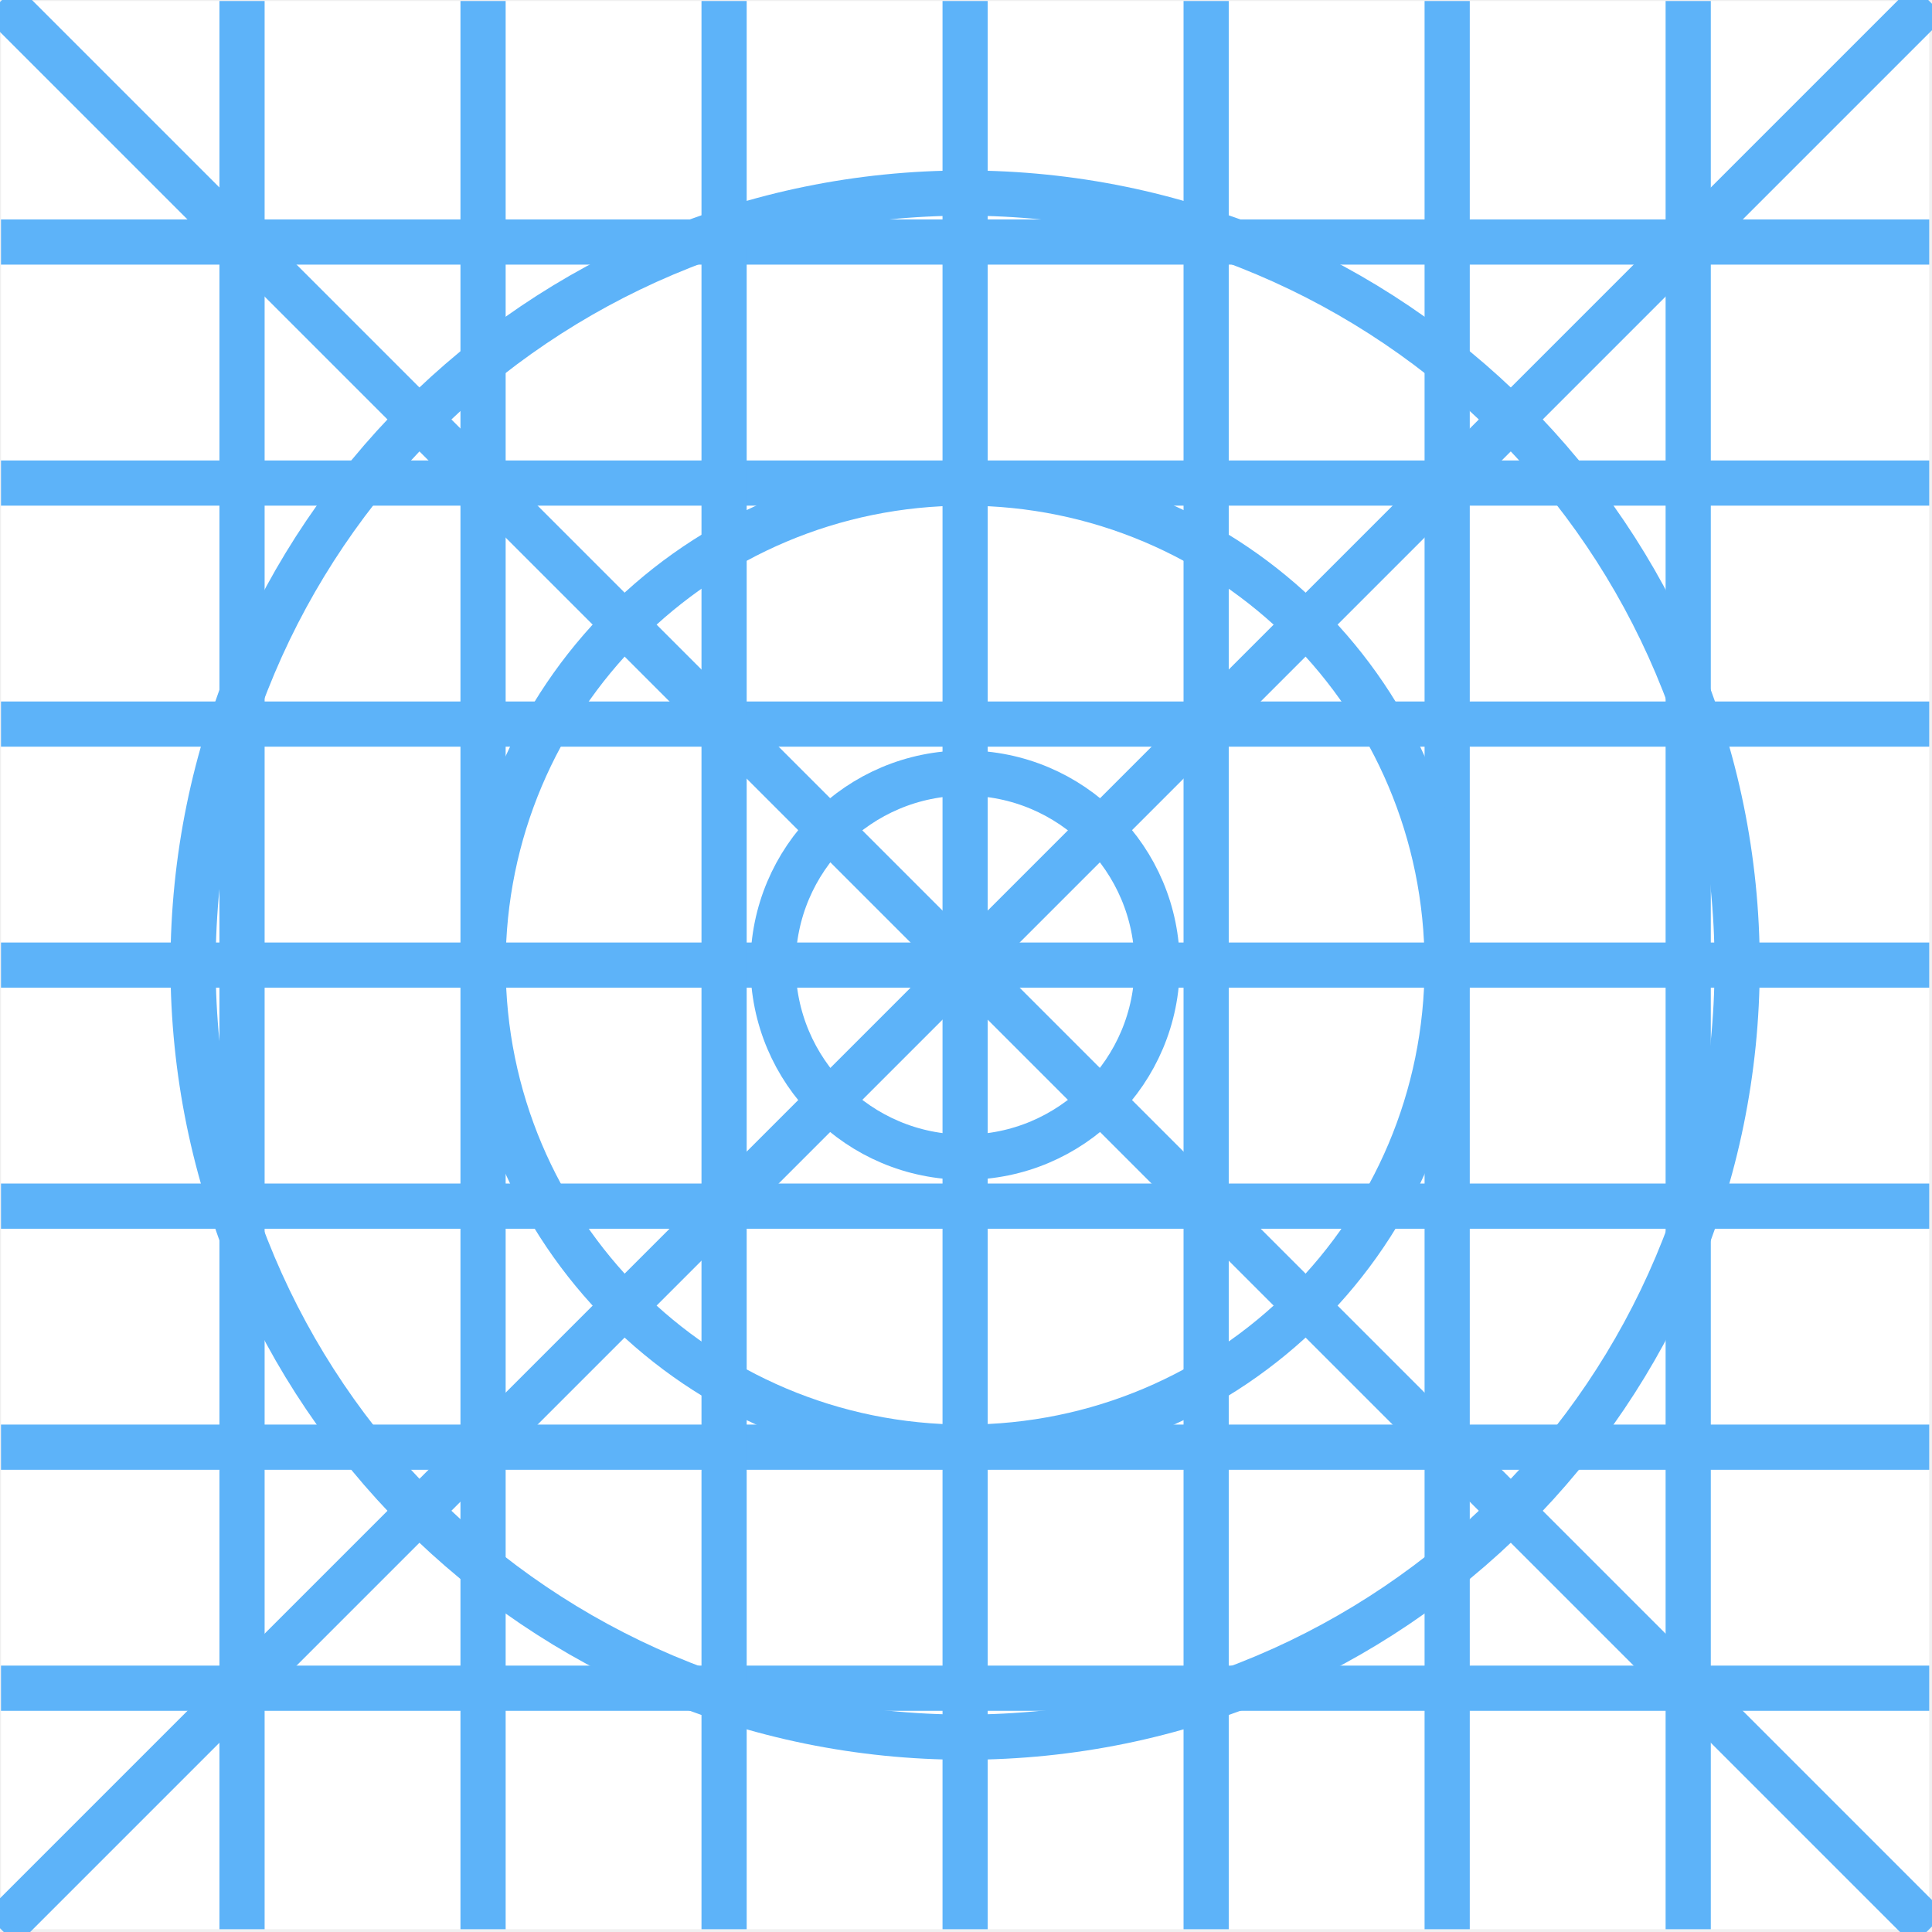
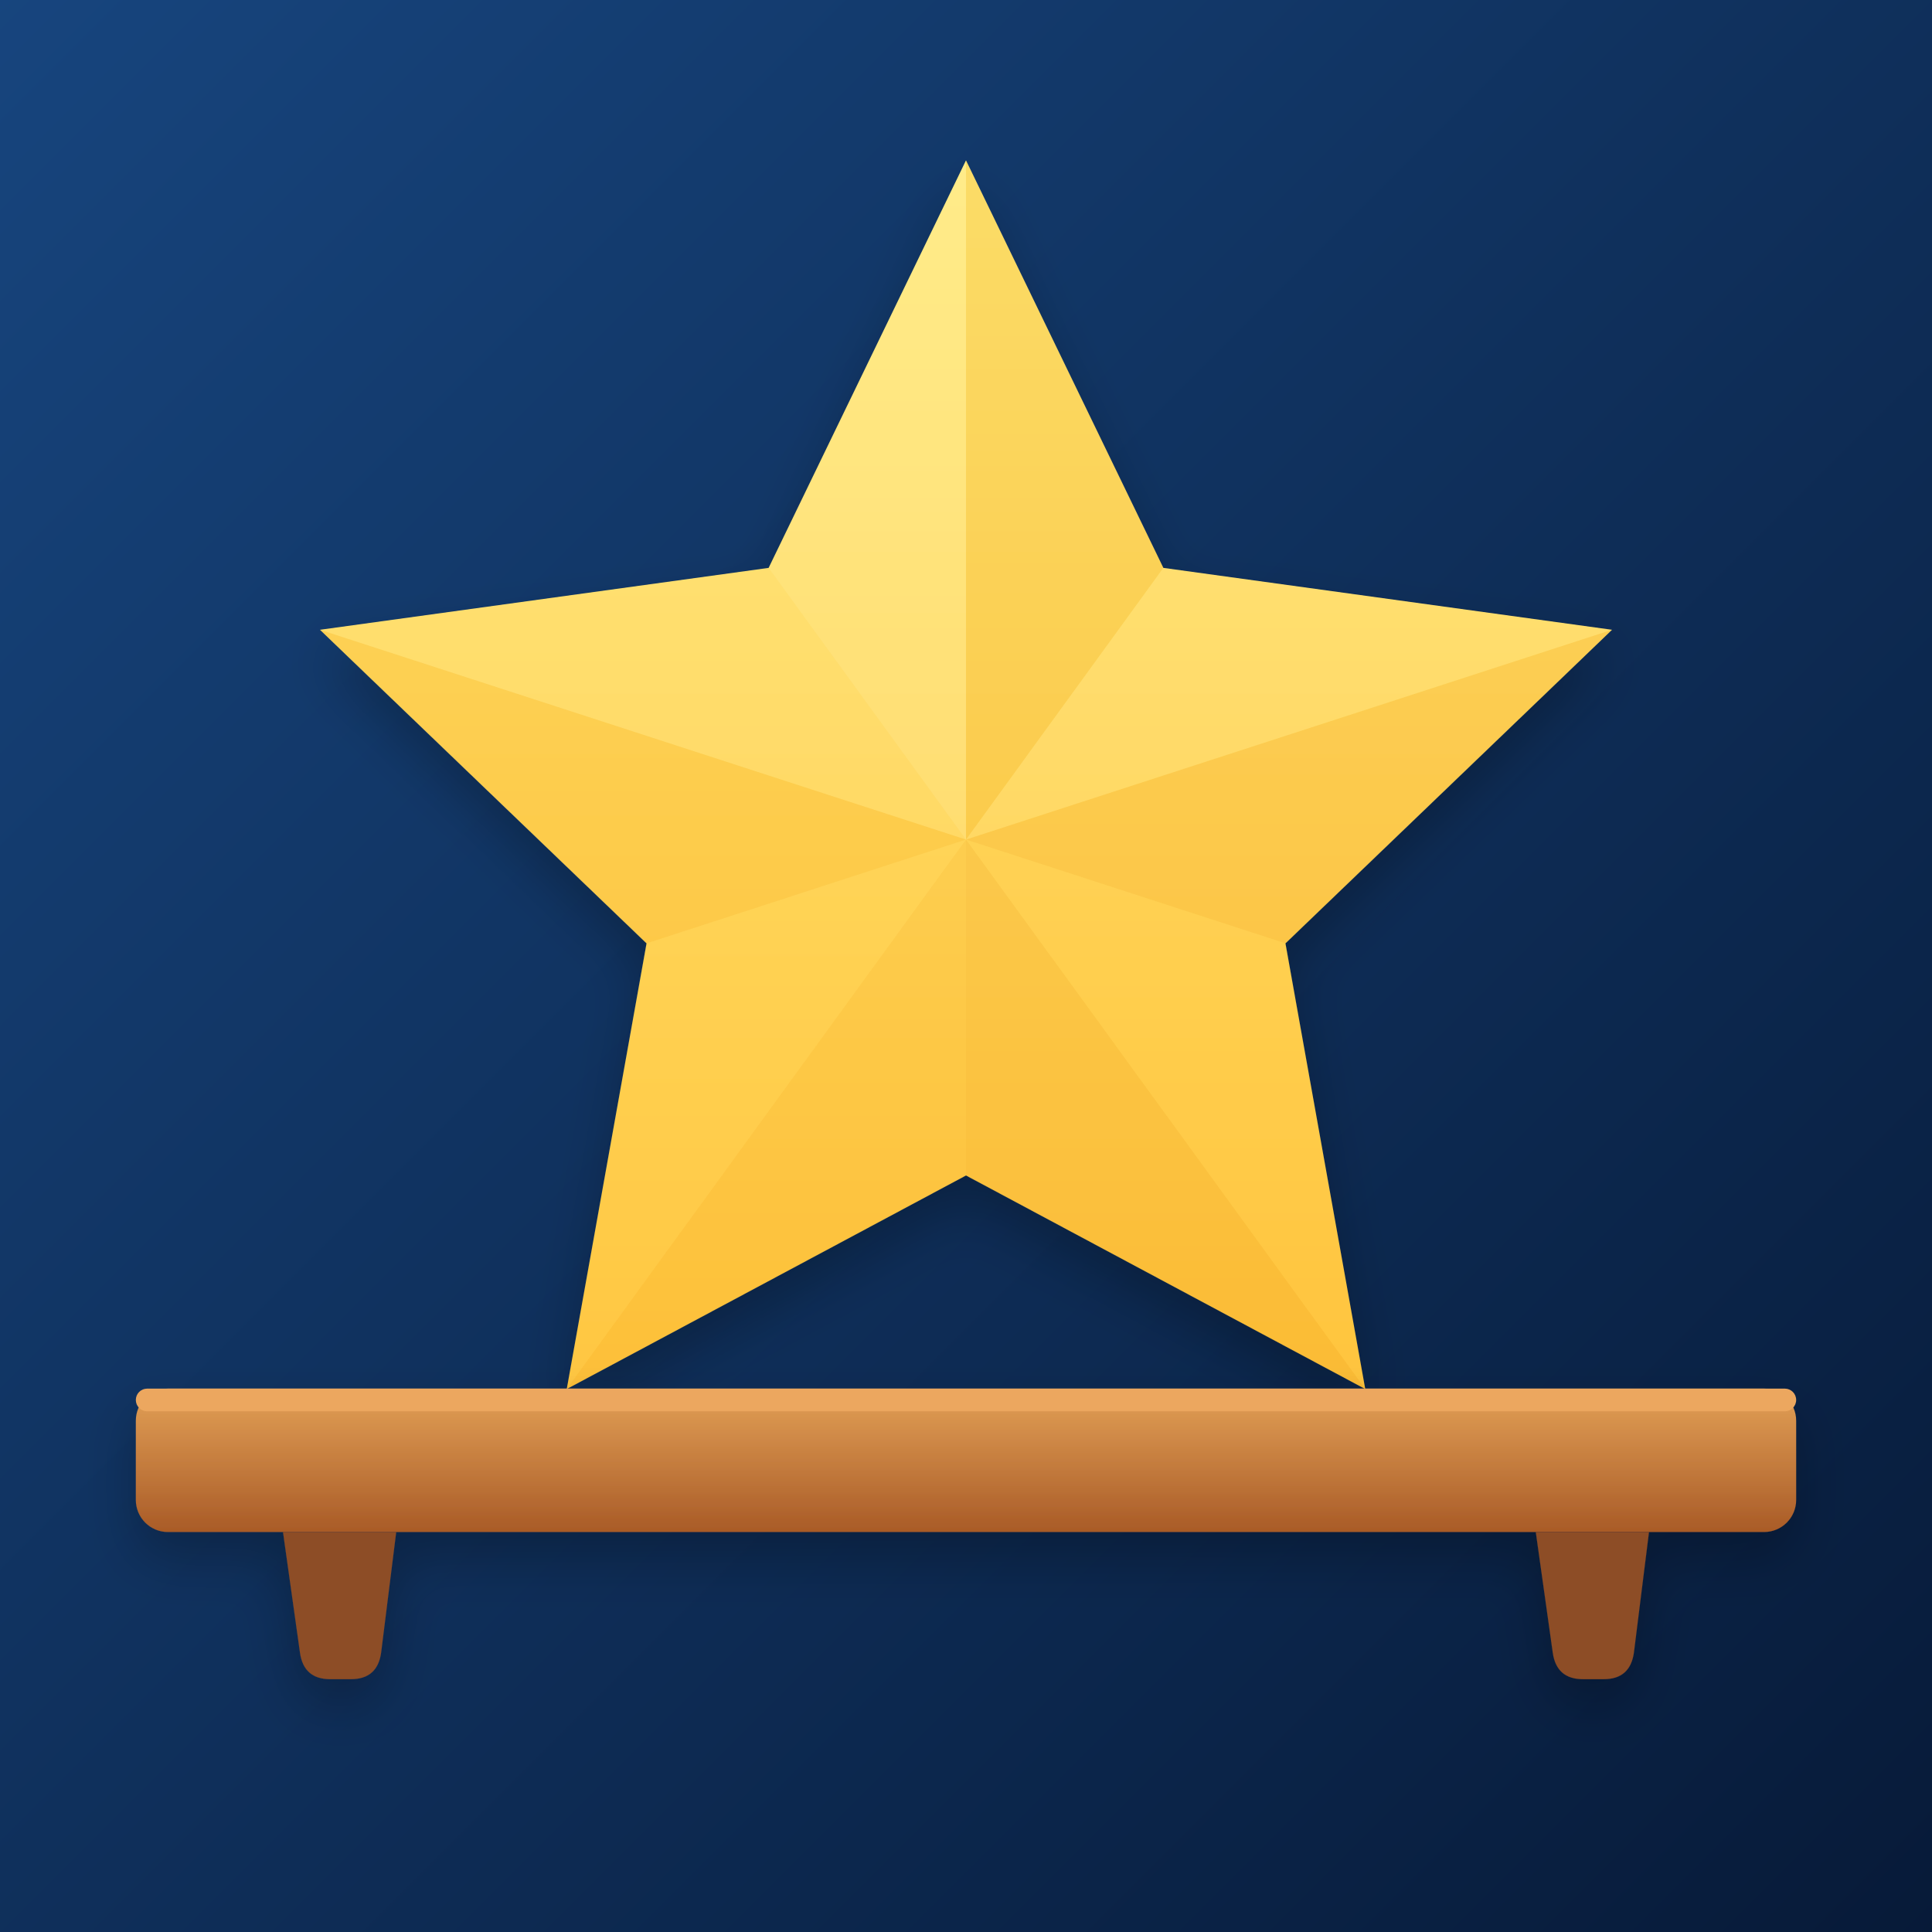
- <svg xmlns="http://www.w3.org/2000/svg" width="1026" height="1026" viewBox="0 0 1026 1026" fill="none">
-   <style>path { opacity: 1; stroke-width: 24; }</style>
-   <rect width="1024" height="1024" transform="translate(0.53033 0.530334)" fill="white" style="fill:white;fill-opacity:1;" />
-   <path d="M1024.53 896.53H0.53" stroke="#5DB3F9" style="stroke:#5DB3F9;stroke:color(display-p3 0.365 0.702 0.977);stroke-opacity:1;" stroke-width="1.5" stroke-miterlimit="10" />
-   <path d="M1024.53 768.53H0.53" stroke="#5DB3F9" style="stroke:#5DB3F9;stroke:color(display-p3 0.365 0.702 0.977);stroke-opacity:1;" stroke-width="1.5" stroke-miterlimit="10" />
-   <path d="M1024.53 640.53H0.53" stroke="#5DB3F9" style="stroke:#5DB3F9;stroke:color(display-p3 0.365 0.702 0.977);stroke-opacity:1;" stroke-width="1.5" stroke-miterlimit="10" />
-   <path d="M1024.53 512.53H0.53" stroke="#5DB3F9" style="stroke:#5DB3F9;stroke:color(display-p3 0.365 0.702 0.977);stroke-opacity:1;" stroke-width="1.5" stroke-miterlimit="10" />
-   <path d="M1024.53 384.53H0.53" stroke="#5DB3F9" style="stroke:#5DB3F9;stroke:color(display-p3 0.365 0.702 0.977);stroke-opacity:1;" stroke-width="1.5" stroke-miterlimit="10" />
-   <path d="M1024.53 256.53H0.53" stroke="#5DB3F9" style="stroke:#5DB3F9;stroke:color(display-p3 0.365 0.702 0.977);stroke-opacity:1;" stroke-width="1.5" stroke-miterlimit="10" />
-   <path d="M1024.53 128.53H0.53" stroke="#5DB3F9" style="stroke:#5DB3F9;stroke:color(display-p3 0.365 0.702 0.977);stroke-opacity:1;" stroke-width="1.5" stroke-miterlimit="10" />
-   <path d="M896.53 1024.53V0.53" stroke="#5DB3F9" style="stroke:#5DB3F9;stroke:color(display-p3 0.365 0.702 0.977);stroke-opacity:1;" stroke-width="1.5" stroke-miterlimit="10" />
-   <path d="M768.53 1024.53V0.53" stroke="#5DB3F9" style="stroke:#5DB3F9;stroke:color(display-p3 0.365 0.702 0.977);stroke-opacity:1;" stroke-width="1.5" stroke-miterlimit="10" />
-   <path d="M640.53 1024.53V0.53" stroke="#5DB3F9" style="stroke:#5DB3F9;stroke:color(display-p3 0.365 0.702 0.977);stroke-opacity:1;" stroke-width="1.5" stroke-miterlimit="10" />
-   <path d="M512.53 1024.53V0.53" stroke="#5DB3F9" style="stroke:#5DB3F9;stroke:color(display-p3 0.365 0.702 0.977);stroke-opacity:1;" stroke-width="1.5" stroke-miterlimit="10" />
-   <path d="M384.53 1024.53V0.53" stroke="#5DB3F9" style="stroke:#5DB3F9;stroke:color(display-p3 0.365 0.702 0.977);stroke-opacity:1;" stroke-width="1.5" stroke-miterlimit="10" />
-   <path d="M256.53 1024.53V0.53" stroke="#5DB3F9" style="stroke:#5DB3F9;stroke:color(display-p3 0.365 0.702 0.977);stroke-opacity:1;" stroke-width="1.5" stroke-miterlimit="10" />
-   <path d="M128.53 1024.53V0.53" stroke="#5DB3F9" style="stroke:#5DB3F9;stroke:color(display-p3 0.365 0.702 0.977);stroke-opacity:1;" stroke-width="1.5" stroke-miterlimit="10" />
-   <path d="M1024.53 0.53L0.53 1024.53" stroke="#5DB3F9" style="stroke:#5DB3F9;stroke:color(display-p3 0.365 0.702 0.977);stroke-opacity:1;" stroke-width="1.5" stroke-miterlimit="10" />
-   <path d="M1024.53 1024.53L0.53 0.53" stroke="#5DB3F9" style="stroke:#5DB3F9;stroke:color(display-p3 0.365 0.702 0.977);stroke-opacity:1;" stroke-width="1.5" stroke-miterlimit="10" />
-   <path d="M512.53 922.53C738.967 922.53 922.53 738.967 922.53 512.53C922.53 286.094 738.967 102.53 512.53 102.53C286.094 102.53 102.53 286.094 102.53 512.53C102.53 738.967 286.094 922.53 512.53 922.53Z" stroke="#5DB3F9" style="stroke:#5DB3F9;stroke:color(display-p3 0.365 0.702 0.977);stroke-opacity:1;" stroke-width="1.5" stroke-miterlimit="10" />
-   <path d="M512.53 768.53C653.915 768.53 768.53 653.915 768.53 512.53C768.53 371.145 653.915 256.53 512.53 256.53C371.145 256.53 256.53 371.145 256.53 512.53C256.53 653.915 371.145 768.53 512.53 768.53Z" stroke="#5DB3F9" style="stroke:#5DB3F9;stroke:color(display-p3 0.365 0.702 0.977);stroke-opacity:1;" stroke-width="1.5" stroke-miterlimit="10" />
-   <path d="M512.53 614.53C568.863 614.53 614.53 568.863 614.53 512.53C614.53 456.197 568.863 410.53 512.53 410.53C456.197 410.53 410.53 456.197 410.53 512.53C410.53 568.863 456.197 614.53 512.53 614.53Z" stroke="#5DB3F9" style="stroke:#5DB3F9;stroke:color(display-p3 0.365 0.702 0.977);stroke-opacity:1;" stroke-width="1.5" stroke-miterlimit="10" />
+ <svg xmlns="http://www.w3.org/2000/svg" viewBox="0 0 1024 1024" role="img" aria-labelledby="title desc">
+   <defs>
+     <linearGradient id="bg" x1="0" y1="0" x2="1" y2="1">
+       <stop offset="0%" stop-color="#17457E" />
+       <stop offset="100%" stop-color="#071A38" />
+     </linearGradient>
+     <linearGradient id="starBase" x1="0" y1="0" x2="0" y2="1">
+       <stop offset="0%" stop-color="#FFE878" />
+       <stop offset="100%" stop-color="#FFC23B" />
+     </linearGradient>
+     <linearGradient id="wood" x1="0" y1="0" x2="0" y2="1">
+       <stop offset="0%" stop-color="#E3A157" />
+       <stop offset="100%" stop-color="#A95B27" />
+     </linearGradient>
+     <filter id="shadow" x="-30%" y="-30%" width="160%" height="170%">
+       <feDropShadow dx="0" dy="14" stdDeviation="14" flood-color="#000000" flood-opacity=".24" />
+     </filter>
+     <clipPath id="starClip">
+       <polygon points="512.0,85.0 616.6,301.0 854.4,333.8 681.3,500.0 723.6,736.2 512.0,623.0 300.4,736.2 342.7,500.0 169.6,333.8 407.4,301.0" />
+     </clipPath>
+   </defs>
+   <rect width="1024" height="1024" fill="url(#bg)" />
+   <polygon points="512.0,85.0 616.6,301.0 854.4,333.8 681.3,500.0 723.6,736.2 512.0,623.0 300.4,736.2 342.7,500.0 169.6,333.8 407.4,301.0" fill="url(#starBase)" filter="url(#shadow)" />
+   <g clip-path="url(#starClip)">
+     <path d="M512 85 L512 445 L407.4 301.0 Z" fill="#FFF4B2" opacity=".30" />
+     <path d="M512 85 L616.6 301.0 L512 445 Z" fill="#EAA51B" opacity=".18" />
+     <path d="M169.6 333.8 L407.4 301.0 L512 445 Z" fill="#FFF0A2" opacity=".20" />
+     <path d="M169.6 333.8 L342.7 500.0 L512 445 Z" fill="#F4B126" opacity=".22" />
+     <path d="M854.4 333.8 L616.6 301.0 L512 445 Z" fill="#FFF1A8" opacity=".18" />
+     <path d="M854.4 333.8 L681.3 500.0 L512 445 Z" fill="#EFA21C" opacity=".20" />
+     <path d="M300.4 736.2 L342.7 500.0 L512 445 Z" fill="#FFD85B" opacity=".19" />
+     <path d="M300.4 736.2 L512.0 623.0 L512 445 Z" fill="#F5B128" opacity=".17" />
+     <path d="M723.6 736.2 L681.3 500.0 L512 445 Z" fill="#FFCF49" opacity=".18" />
+     <path d="M723.6 736.2 L512.0 623.0 L512 445 Z" fill="#E99A15" opacity=".18" />
+   </g>
+   <g filter="url(#shadow)">
+     <rect x="72" y="736" width="880" height="76" rx="17" fill="url(#wood)" />
+     <rect x="72" y="736" width="880" height="12" rx="6" fill="#ECA75E" />
+     <path d="M150 812H210L202 876Q200 890 186 890H175Q161 890 159 876Z" fill="#8D4D25" />
+     <path d="M814 812H874L866 876Q864 890 850 890H839Q825 890 823 876Z" fill="#8D4D25" />
+   </g>
</svg>
